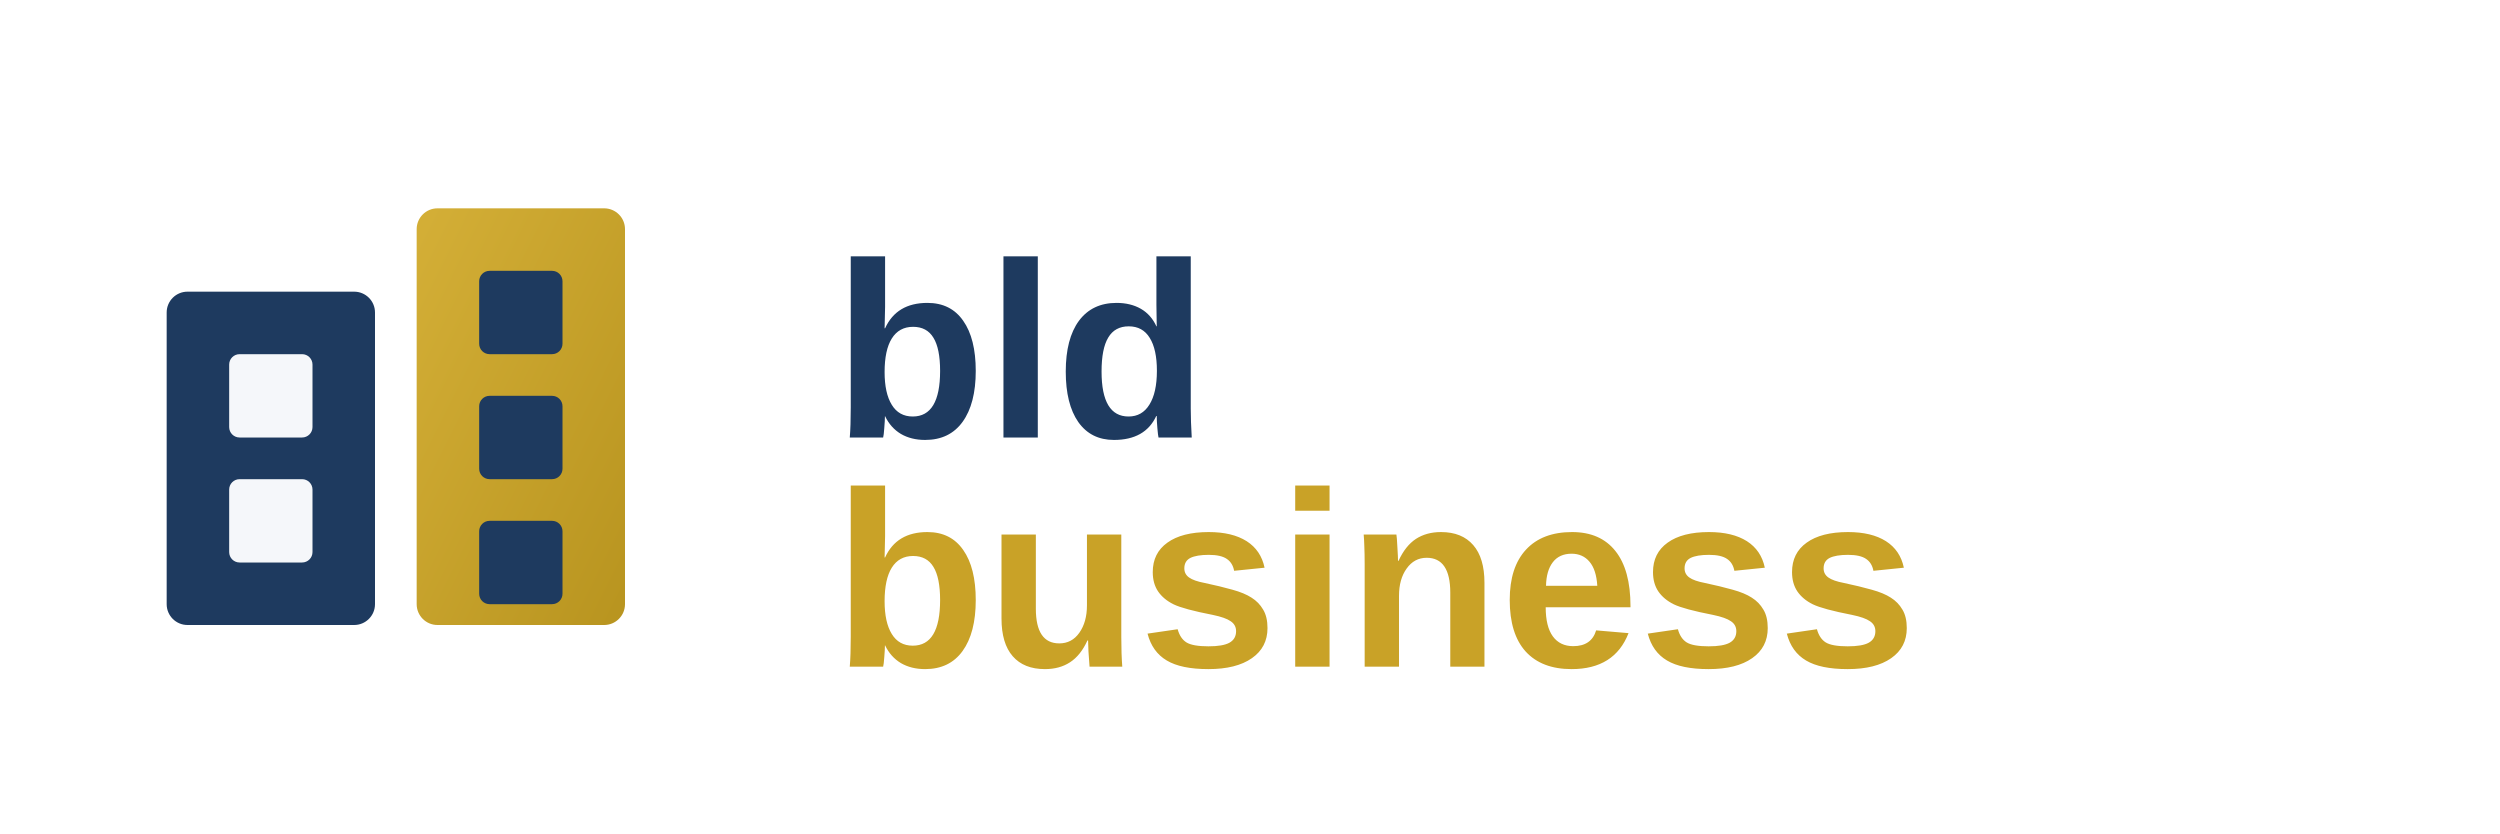
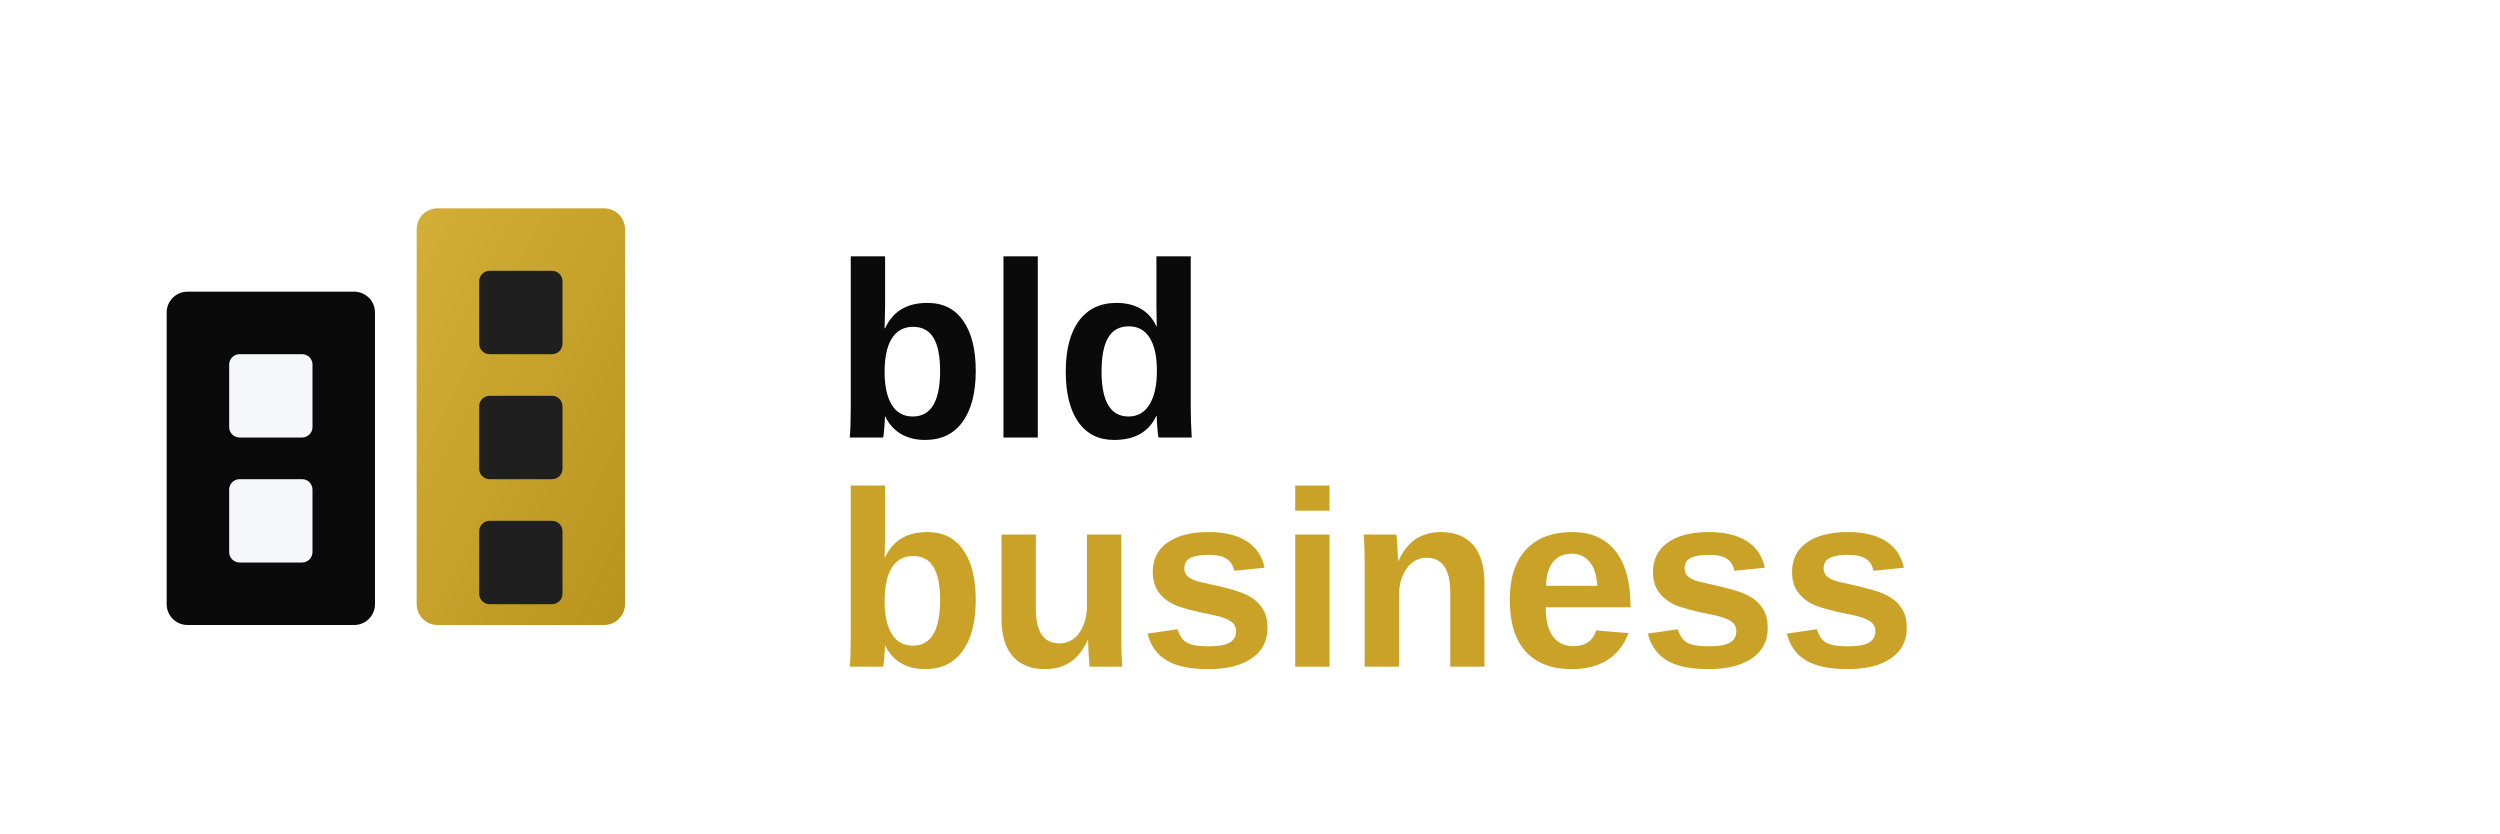
<svg xmlns="http://www.w3.org/2000/svg" viewBox="0 0 240 80" role="img" aria-label="bldbusiness">
  <defs>
    <linearGradient id="gold" x1="0%" y1="0%" x2="100%" y2="100%">
      <stop offset="0%" stop-color="#d4af37" />
      <stop offset="100%" stop-color="#b8941f" />
    </linearGradient>
  </defs>
  <g transform="translate(8, 8)">
-     <rect x="8" y="20" width="20" height="32" rx="2" fill="#1e3a5f" />
+     <rect x="8" y="20" width="20" height="32" rx="2" fill="#0a0a0a" />
    <rect x="32" y="12" width="20" height="40" rx="2" fill="url(#gold)" />
    <rect x="14" y="26" width="8" height="8" rx="1" fill="#f5f7fa" />
    <rect x="14" y="38" width="8" height="8" rx="1" fill="#f5f7fa" />
-     <rect x="38" y="18" width="8" height="8" rx="1" fill="#1e3a5f" />
-     <rect x="38" y="30" width="8" height="8" rx="1" fill="#1e3a5f" />
-     <rect x="38" y="42" width="8" height="8" rx="1" fill="#1e3a5f" />
+     <rect x="38" y="18" width="8" height="8" rx="1" fill="#1f1f1f" />
+     <rect x="38" y="30" width="8" height="8" rx="1" fill="#1f1f1f" />
+     <rect x="38" y="42" width="8" height="8" rx="1" fill="#1f1f1f" />
  </g>
-   <text x="80" y="42" font-family="Segoe UI, Helvetica Neue, Arial, sans-serif" font-size="24" font-weight="700" fill="#1e3a5f">bld</text>
+   <text x="80" y="42" font-family="Segoe UI, Helvetica Neue, Arial, sans-serif" font-size="24" font-weight="700" fill="#0a0a0a">bld</text>
  <text x="80" y="64" font-family="Segoe UI, Helvetica Neue, Arial, sans-serif" font-size="24" font-weight="700" fill="#c9a227">business</text>
</svg>
